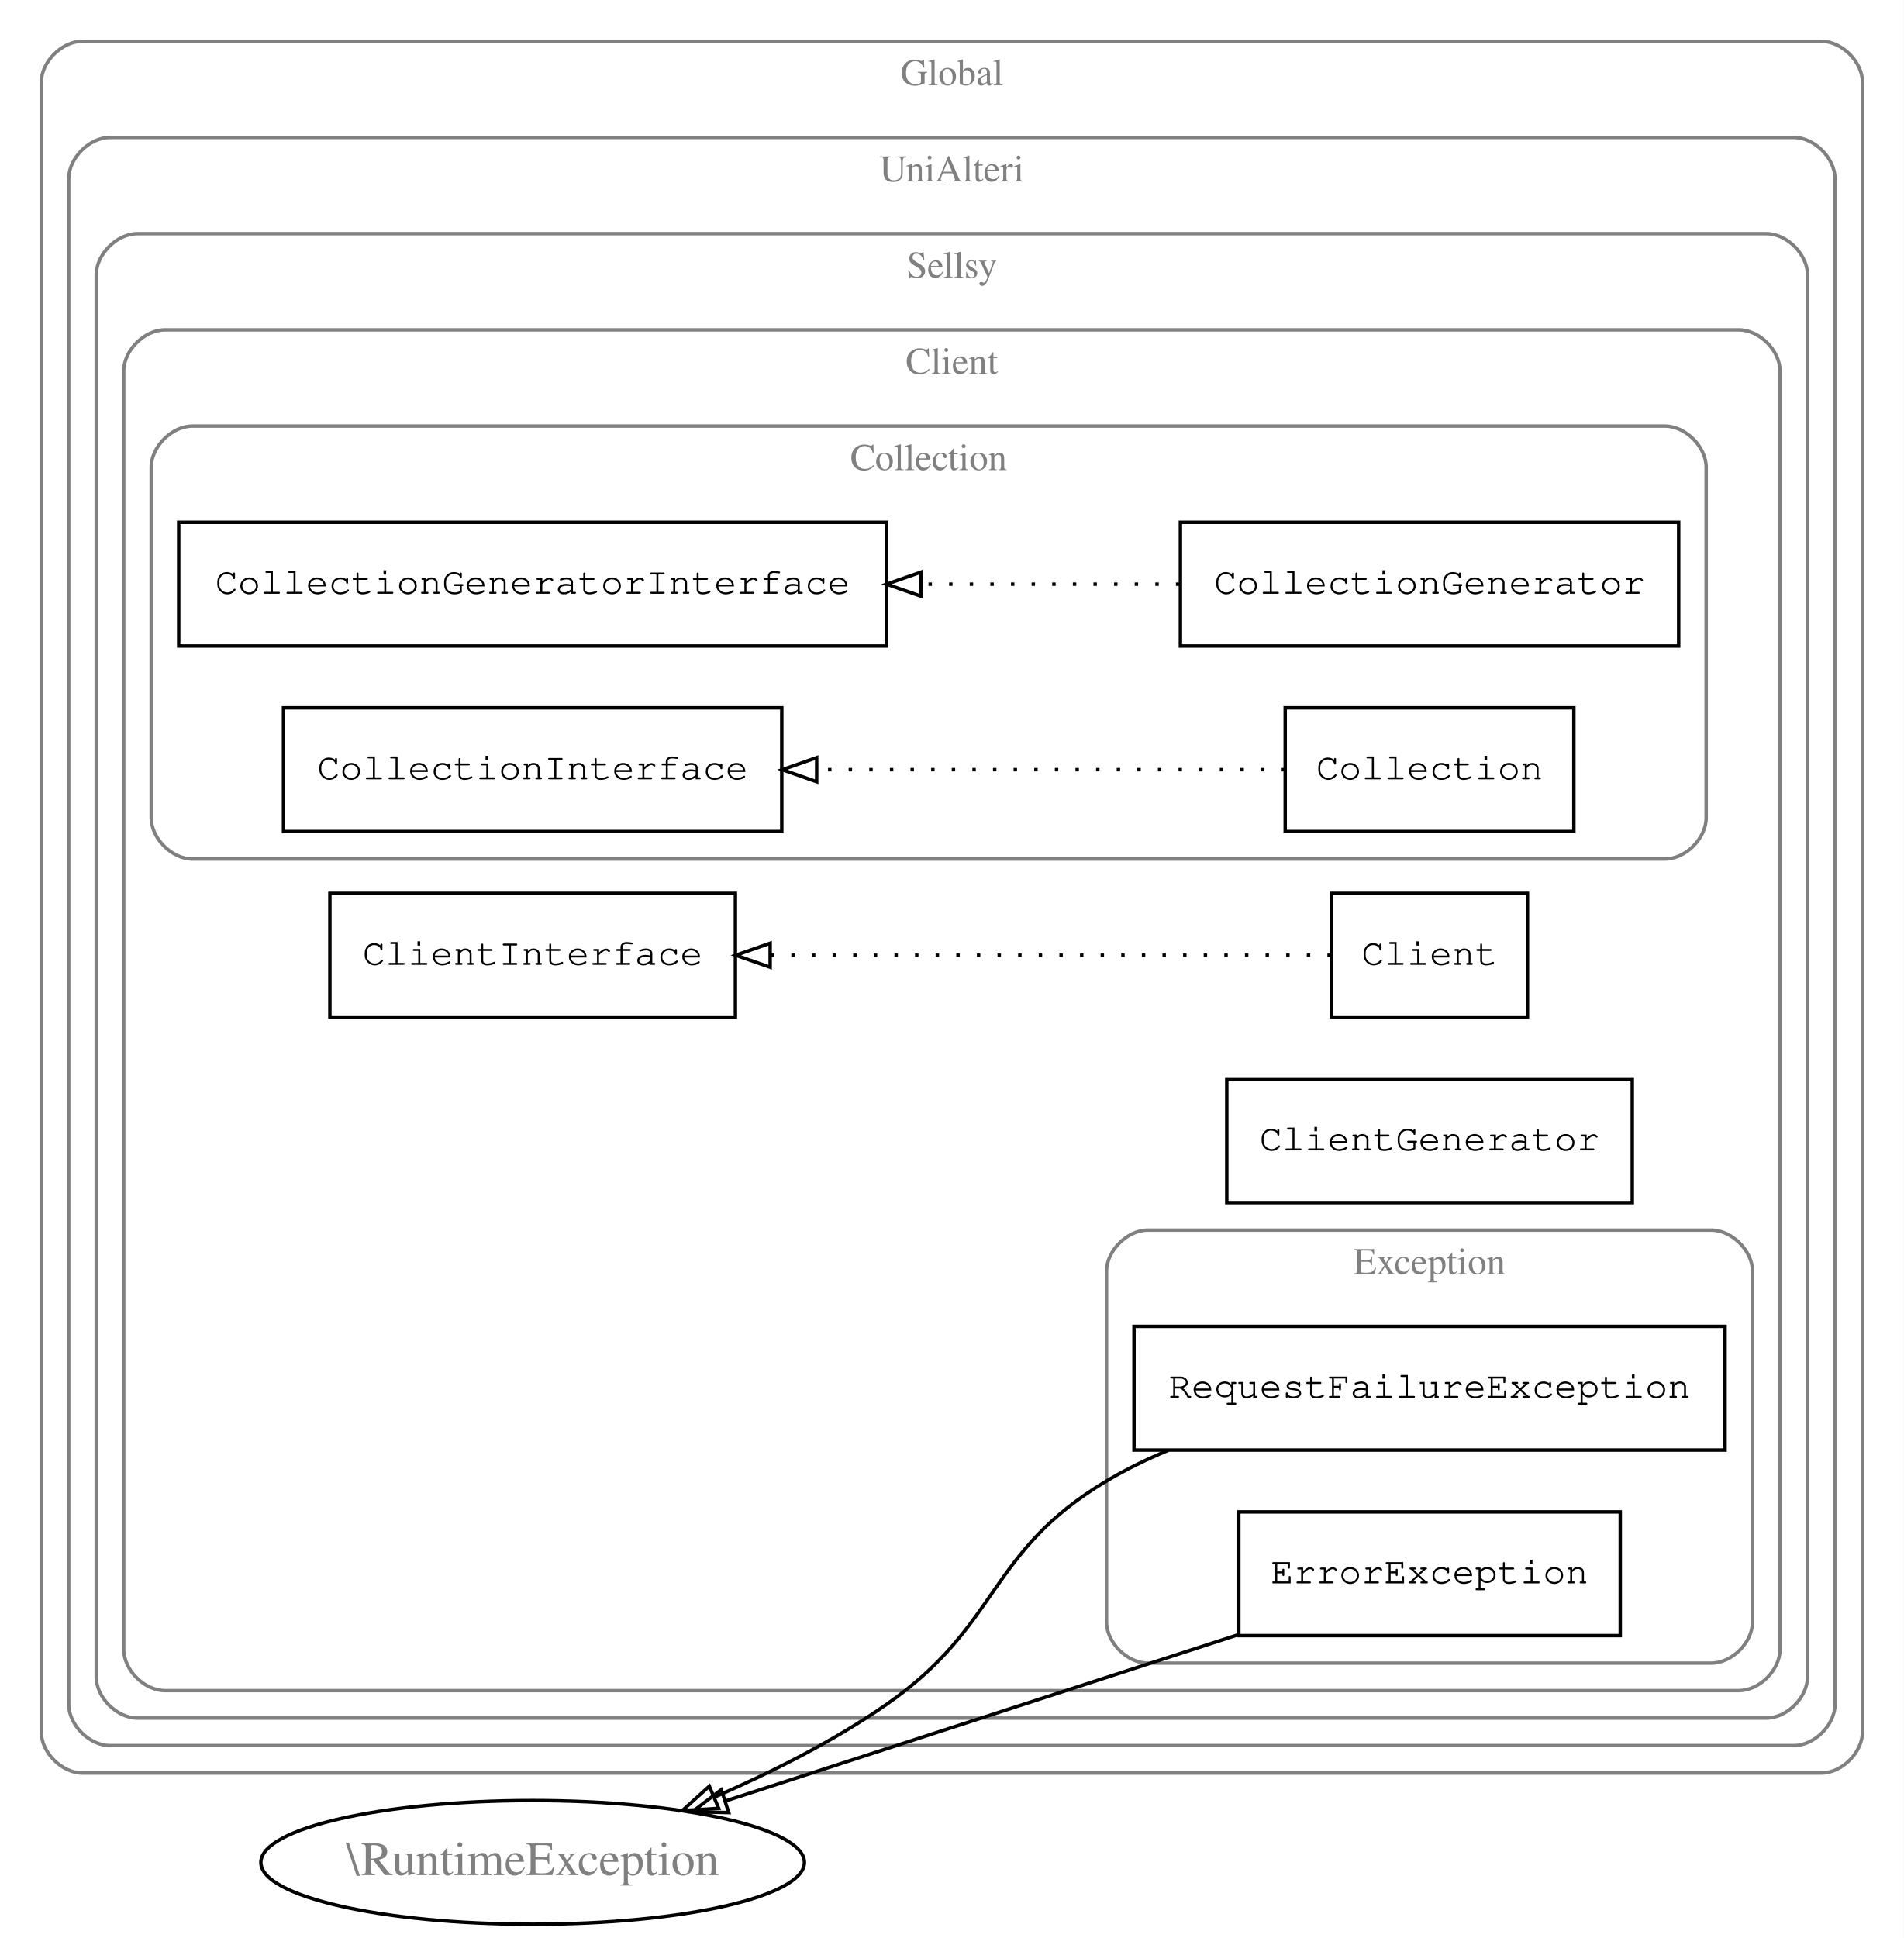
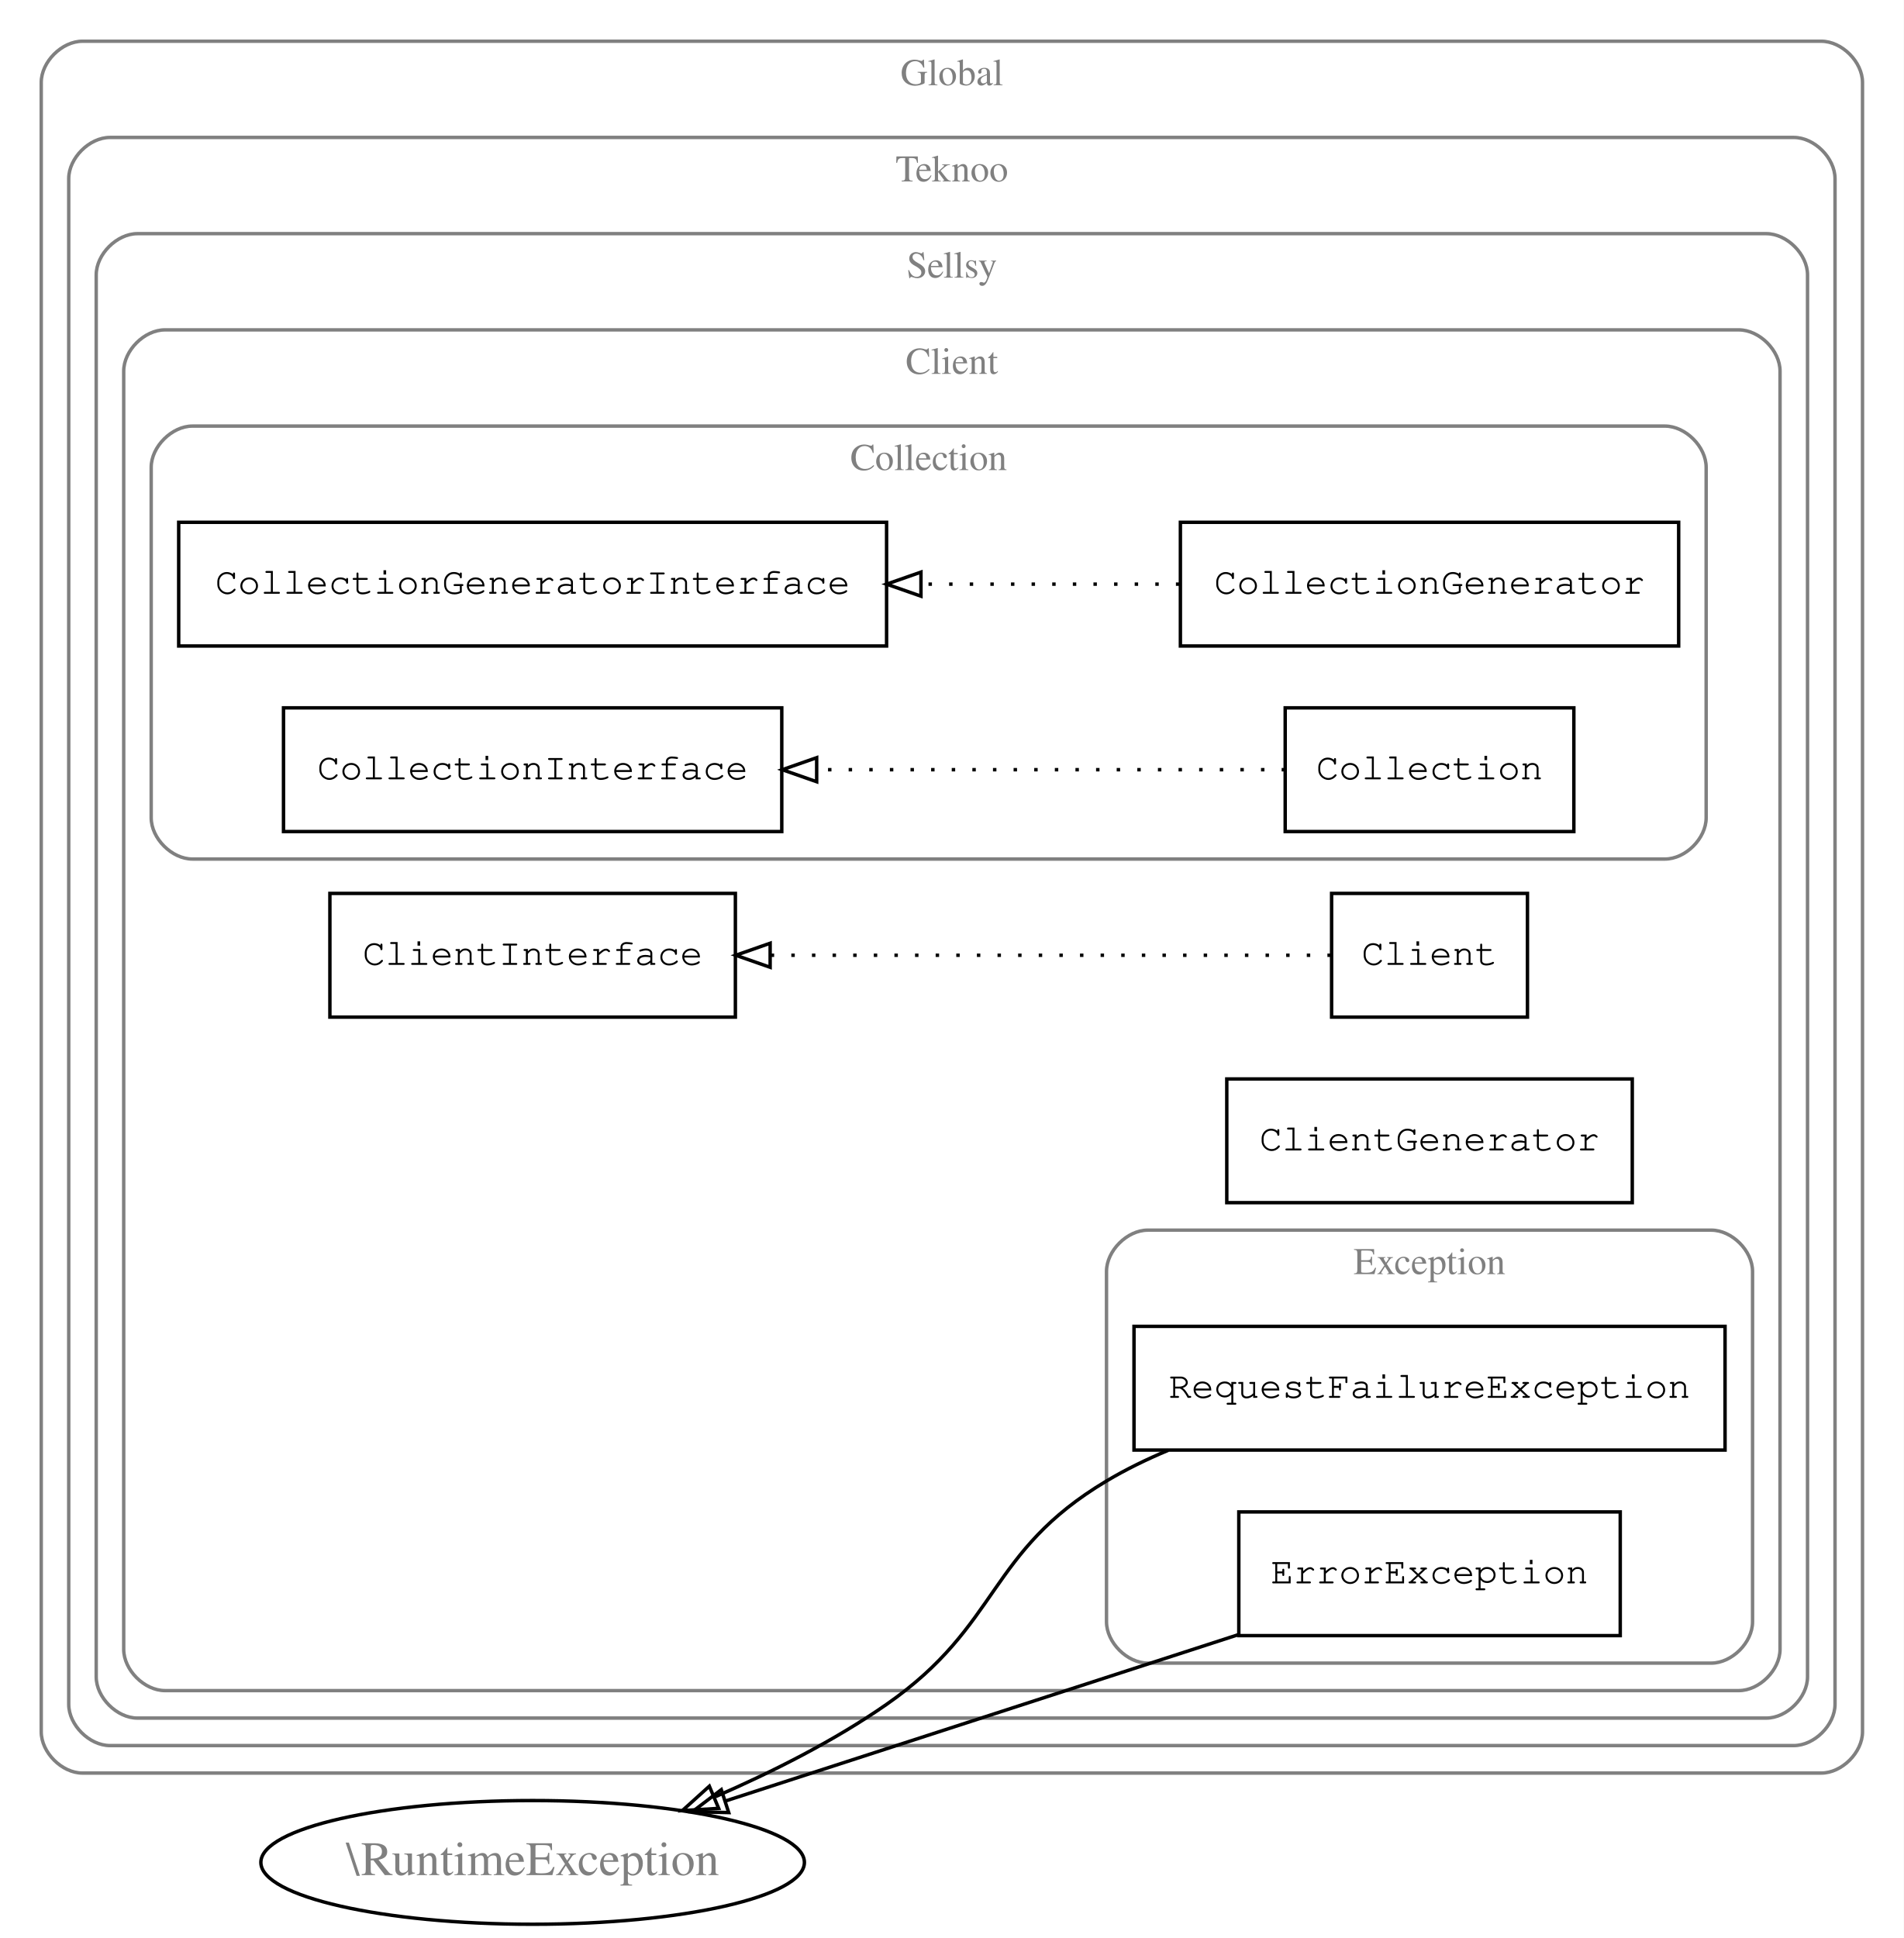
<svg xmlns="http://www.w3.org/2000/svg" width="554pt" height="564pt" viewBox="0.00 0.00 554.00 564.00">
  <g id="graph0" class="graph" transform="scale(1 1) rotate(0) translate(4 560)">
    <polygon fill="white" stroke="none" points="-4,4 -4,-560 550,-560 550,4 -4,4" />
    <g id="clust1" class="cluster">
      <path fill="none" stroke="gray" d="M20,-44C20,-44 526,-44 526,-44 532,-44 538,-50 538,-56 538,-56 538,-536 538,-536 538,-542 532,-548 526,-548 526,-548 20,-548 20,-548 14,-548 8,-542 8,-536 8,-536 8,-56 8,-56 8,-50 14,-44 20,-44" />
      <text text-anchor="middle" x="273" y="-535.2" font-family="Times,serif" font-size="11.00" fill="gray">Global</text>
    </g>
    <g id="clust2" class="cluster">
      <path fill="none" stroke="gray" d="M28,-52C28,-52 518,-52 518,-52 524,-52 530,-58 530,-64 530,-64 530,-508 530,-508 530,-514 524,-520 518,-520 518,-520 28,-520 28,-520 22,-520 16,-514 16,-508 16,-508 16,-64 16,-64 16,-58 22,-52 28,-52" />
-       <text text-anchor="middle" x="273" y="-507.2" font-family="Times,serif" font-size="11.00" fill="gray">UniAlteri</text>
+       <text text-anchor="middle" x="273" y="-507.2" font-family="Times,serif" font-size="11.00" fill="gray">Teknoo</text>
    </g>
    <g id="clust3" class="cluster">
      <path fill="none" stroke="gray" d="M36,-60C36,-60 510,-60 510,-60 516,-60 522,-66 522,-72 522,-72 522,-480 522,-480 522,-486 516,-492 510,-492 510,-492 36,-492 36,-492 30,-492 24,-486 24,-480 24,-480 24,-72 24,-72 24,-66 30,-60 36,-60" />
      <text text-anchor="middle" x="273" y="-479.2" font-family="Times,serif" font-size="11.00" fill="gray">Sellsy</text>
    </g>
    <g id="clust4" class="cluster">
      <path fill="none" stroke="gray" d="M44,-68C44,-68 502,-68 502,-68 508,-68 514,-74 514,-80 514,-80 514,-452 514,-452 514,-458 508,-464 502,-464 502,-464 44,-464 44,-464 38,-464 32,-458 32,-452 32,-452 32,-80 32,-80 32,-74 38,-68 44,-68" />
      <text text-anchor="middle" x="273" y="-451.2" font-family="Times,serif" font-size="11.00" fill="gray">Client</text>
    </g>
    <g id="clust5" class="cluster">
      <path fill="none" stroke="gray" d="M330,-76C330,-76 494,-76 494,-76 500,-76 506,-82 506,-88 506,-88 506,-190 506,-190 506,-196 500,-202 494,-202 494,-202 330,-202 330,-202 324,-202 318,-196 318,-190 318,-190 318,-88 318,-88 318,-82 324,-76 330,-76" />
      <text text-anchor="middle" x="412" y="-189.2" font-family="Times,serif" font-size="11.00" fill="gray">Exception</text>
    </g>
    <g id="clust6" class="cluster">
      <path fill="none" stroke="gray" d="M52,-310C52,-310 480.5,-310 480.5,-310 486.5,-310 492.5,-316 492.5,-322 492.5,-322 492.5,-424 492.5,-424 492.5,-430 486.5,-436 480.5,-436 480.5,-436 52,-436 52,-436 46,-436 40,-430 40,-424 40,-424 40,-322 40,-322 40,-316 46,-310 52,-310" />
      <text text-anchor="middle" x="266.25" y="-423.2" font-family="Times,serif" font-size="11.00" fill="gray">Collection</text>
    </g>
    <g id="node1" class="node">
      <polygon fill="none" stroke="black" points="498,-174 326,-174 326,-138 498,-138 498,-174" />
      <text text-anchor="middle" x="412" y="-153.2" font-family="Courier,monospace" font-size="11.00">RequestFailureException</text>
    </g>
    <g id="node10" class="node">
      <ellipse fill="none" stroke="black" cx="151" cy="-18" rx="79.087" ry="18" />
      <text text-anchor="middle" x="151" y="-14.3" font-family="Times,serif" font-size="14.00" fill="gray">\RuntimeException</text>
    </g>
    <g id="edge1" class="edge">
      <path fill="none" stroke="black" d="M335.956,-137.93C329.705,-135.321 323.631,-132.359 318,-129 283.182,-108.231 287.267,-87.172 254,-64 238.81,-53.419 220.794,-44.341 204.162,-37.114" />
      <polygon fill="none" stroke="black" points="205.136,-33.727 194.561,-33.075 202.421,-40.179 205.136,-33.727" />
    </g>
    <g id="node2" class="node">
      <polygon fill="none" stroke="black" points="467.5,-120 356.5,-120 356.5,-84 467.5,-84 467.5,-120" />
      <text text-anchor="middle" x="412" y="-99.2" font-family="Courier,monospace" font-size="11.00">ErrorException</text>
    </g>
    <g id="edge2" class="edge">
      <path fill="none" stroke="black" d="M356.389,-84.288C312.512,-70.058 251.159,-50.16 207.142,-35.884" />
      <polygon fill="none" stroke="black" points="208.06,-32.502 197.468,-32.746 205.9,-39.161 208.06,-32.502" />
    </g>
    <g id="node3" class="node">
      <polygon fill="none" stroke="black" points="484.5,-408 339.5,-408 339.5,-372 484.5,-372 484.5,-408" />
      <text text-anchor="middle" x="412" y="-387.2" font-family="Courier,monospace" font-size="11.00">CollectionGenerator</text>
    </g>
    <g id="node5" class="node">
      <polygon fill="none" stroke="black" points="254,-408 48,-408 48,-372 254,-372 254,-408" />
      <text text-anchor="middle" x="151" y="-387.2" font-family="Courier,monospace" font-size="11.00">CollectionGeneratorInterface</text>
    </g>
    <g id="edge3" class="edge">
      <path fill="none" stroke="black" stroke-dasharray="1,5" d="M339.198,-390C315.937,-390 289.555,-390 264.088,-390" />
      <polygon fill="none" stroke="black" points="264.004,-386.5 254.003,-390 264.003,-393.5 264.004,-386.5" />
    </g>
    <g id="node4" class="node">
      <polygon fill="none" stroke="black" points="454,-354 370,-354 370,-318 454,-318 454,-354" />
      <text text-anchor="middle" x="412" y="-333.2" font-family="Courier,monospace" font-size="11.00">Collection</text>
    </g>
    <g id="node6" class="node">
      <polygon fill="none" stroke="black" points="223.5,-354 78.5,-354 78.5,-318 223.5,-318 223.5,-354" />
      <text text-anchor="middle" x="151" y="-333.2" font-family="Courier,monospace" font-size="11.00">CollectionInterface</text>
    </g>
    <g id="edge4" class="edge">
      <path fill="none" stroke="black" stroke-dasharray="1,5" d="M369.961,-336C333.493,-336 279.098,-336 233.772,-336" />
      <polygon fill="none" stroke="black" points="233.656,-332.5 223.656,-336 233.656,-339.5 233.656,-332.5" />
    </g>
    <g id="node7" class="node">
      <polygon fill="none" stroke="black" points="471,-246 353,-246 353,-210 471,-210 471,-246" />
      <text text-anchor="middle" x="412" y="-225.2" font-family="Courier,monospace" font-size="11.00">ClientGenerator</text>
    </g>
    <g id="node8" class="node">
      <polygon fill="none" stroke="black" points="440.5,-300 383.5,-300 383.5,-264 440.5,-264 440.5,-300" />
      <text text-anchor="middle" x="412" y="-279.2" font-family="Courier,monospace" font-size="11.00">Client</text>
    </g>
    <g id="node9" class="node">
      <polygon fill="none" stroke="black" points="210,-300 92,-300 92,-264 210,-264 210,-300" />
      <text text-anchor="middle" x="151" y="-279.2" font-family="Courier,monospace" font-size="11.00">ClientInterface</text>
    </g>
    <g id="edge5" class="edge">
      <path fill="none" stroke="black" stroke-dasharray="1,5" d="M383.282,-282C344.665,-282 273.424,-282 220.173,-282" />
      <polygon fill="none" stroke="black" points="220.115,-278.5 210.115,-282 220.115,-285.5 220.115,-278.5" />
    </g>
  </g>
</svg>
